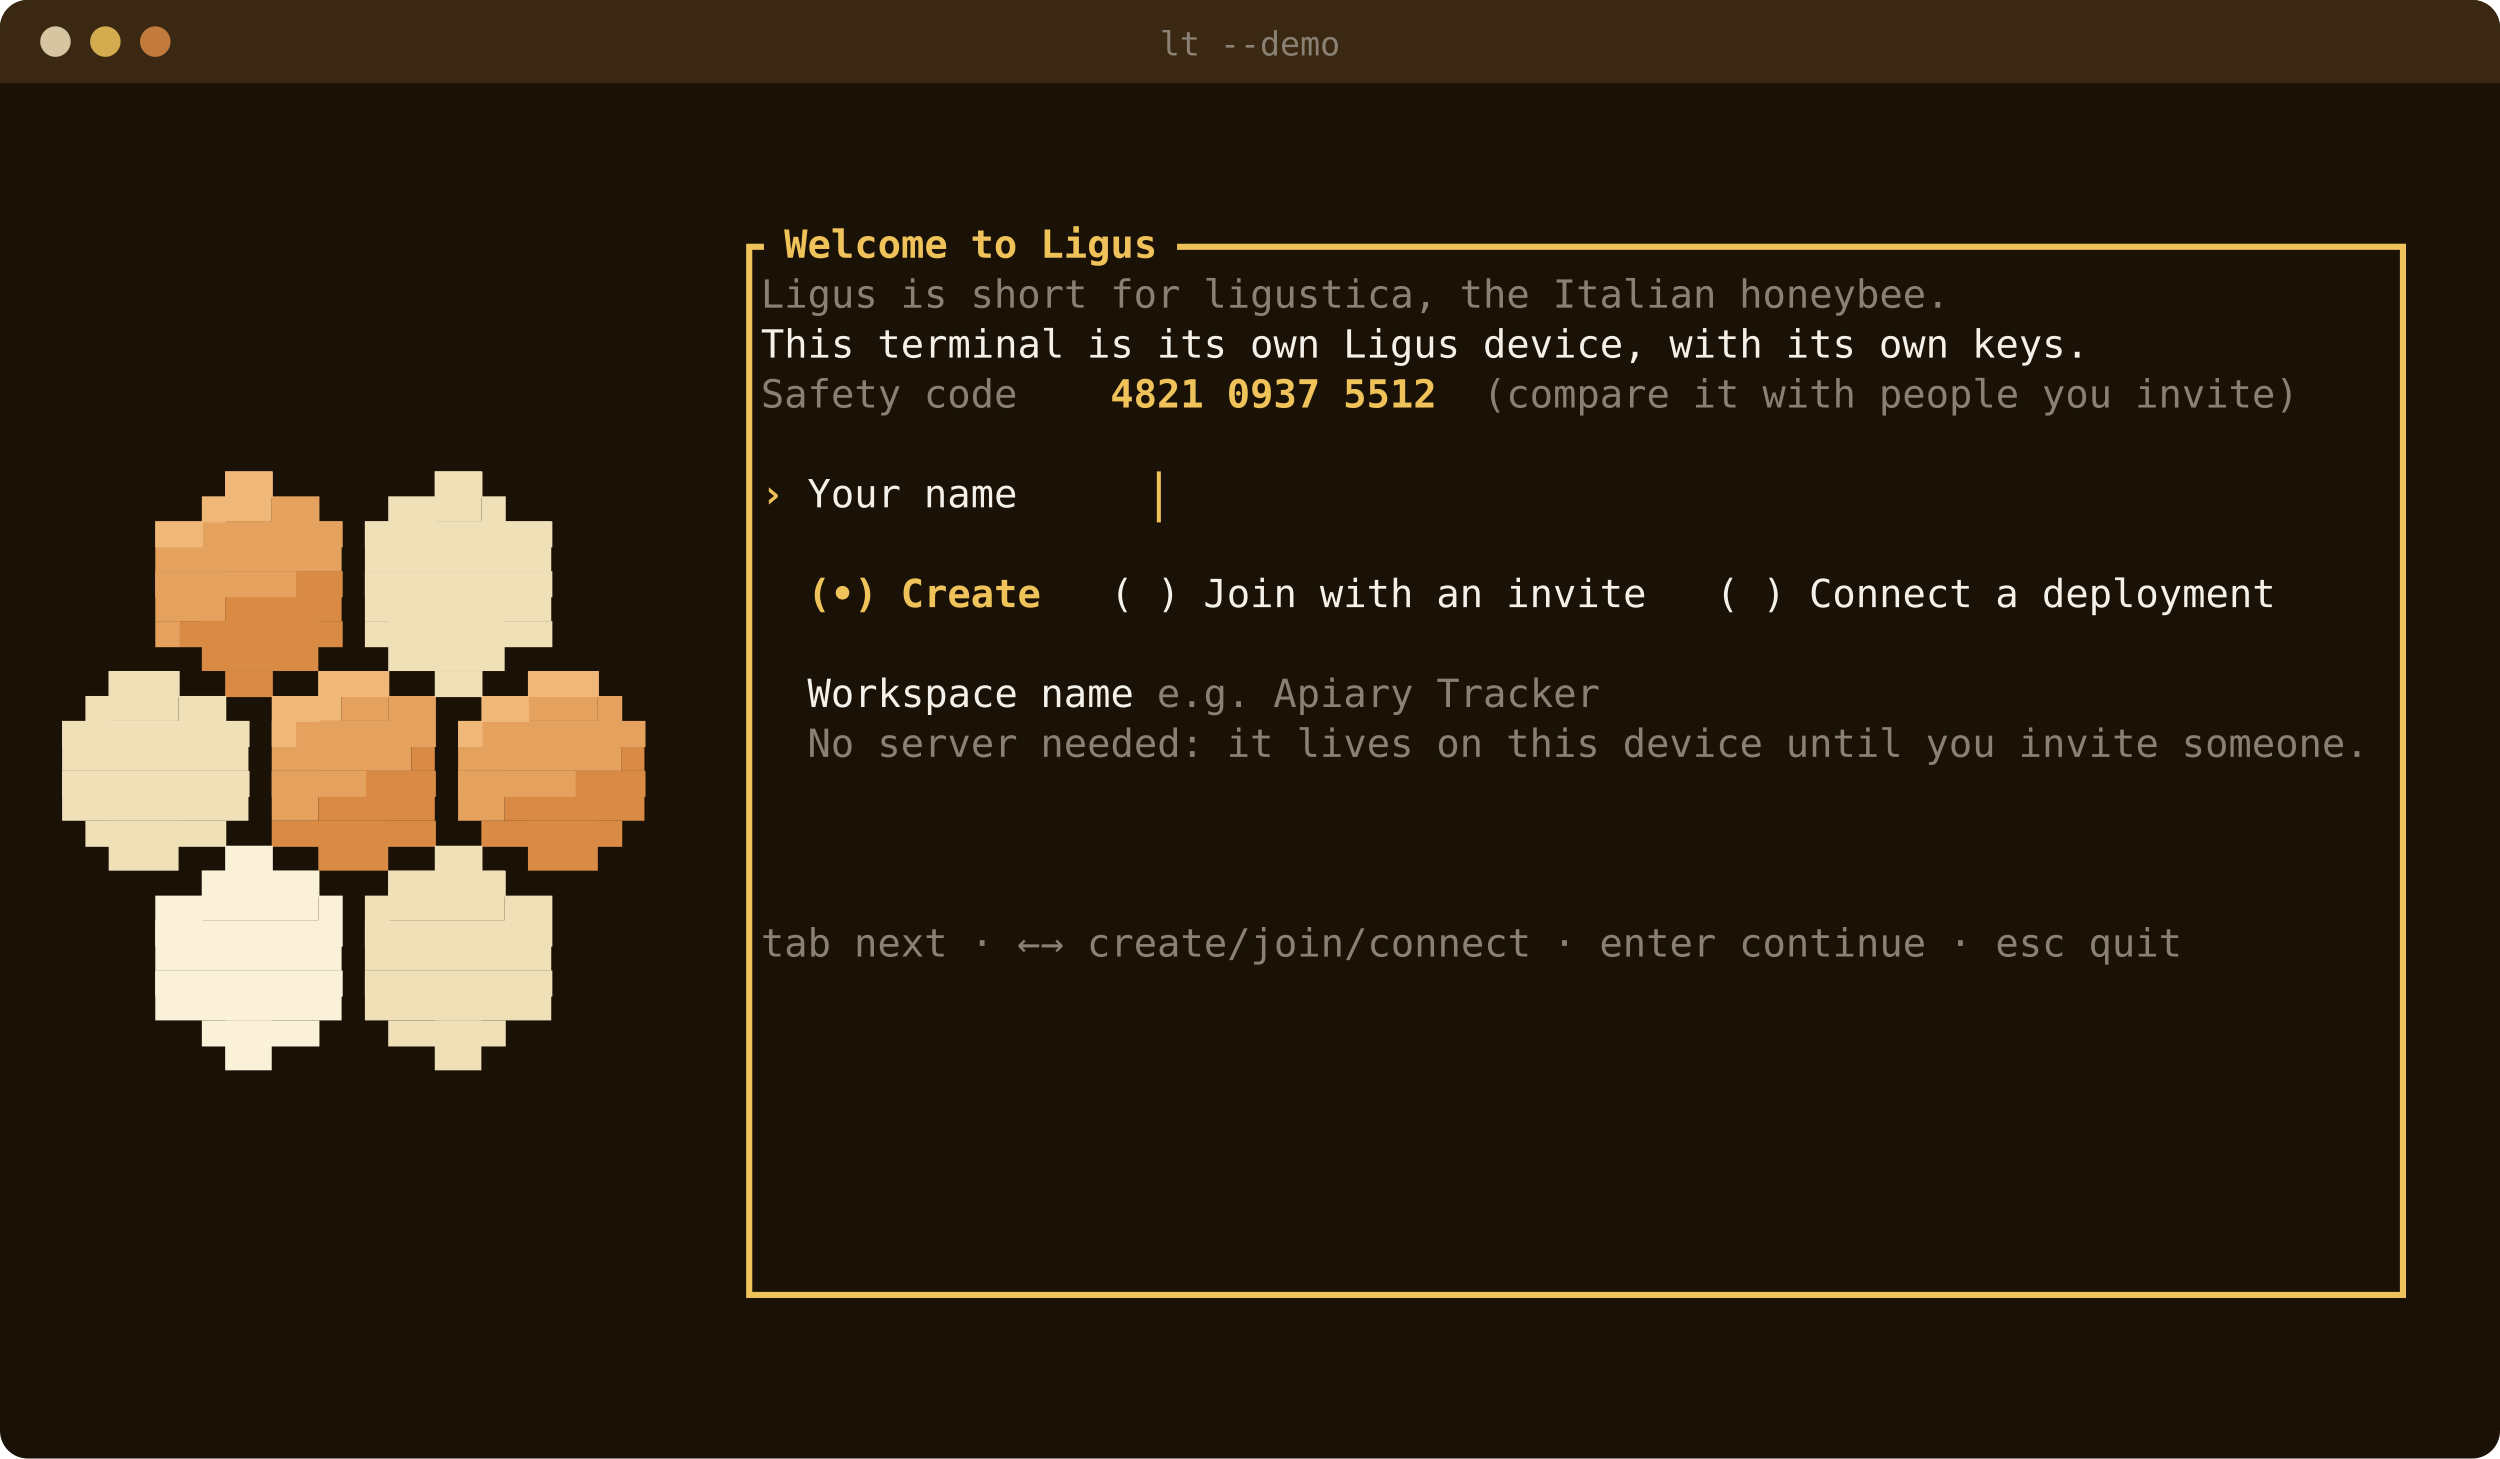
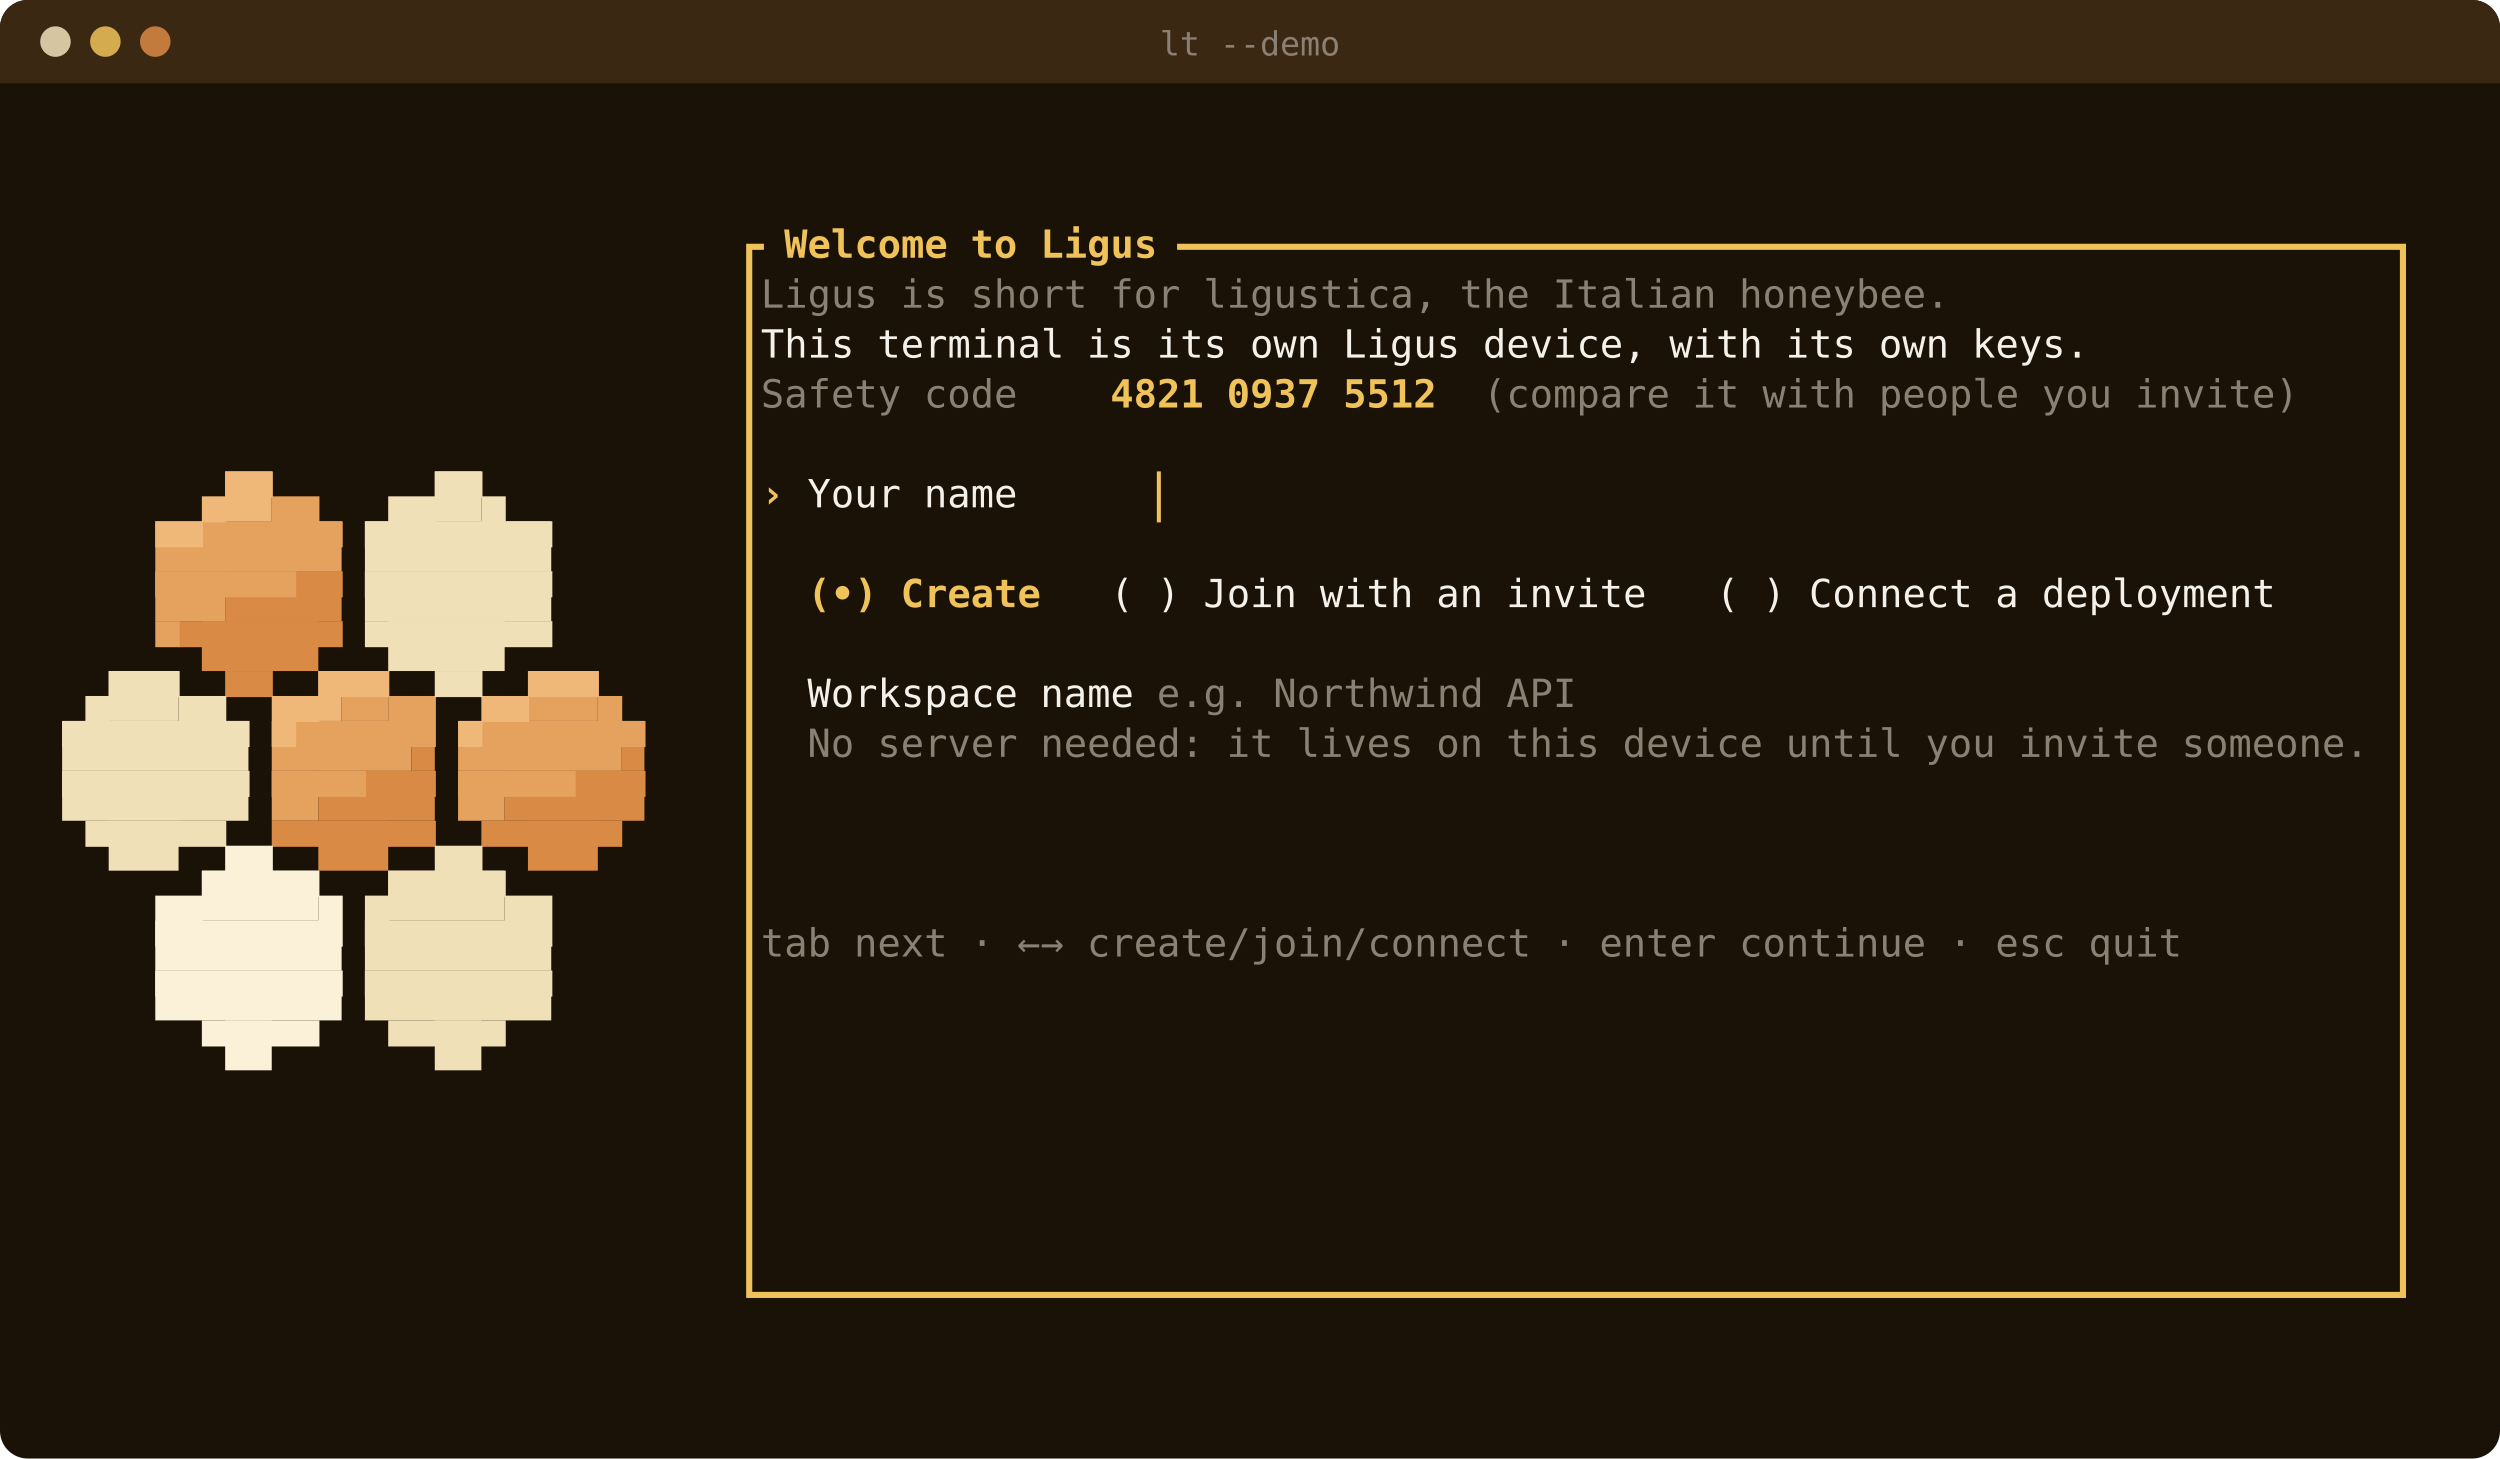
<svg xmlns="http://www.w3.org/2000/svg" width="901.6" height="526" aria-label="lt: first run" viewBox="0 0 901.6 526">
  <rect width="901.6" height="526" fill="#1a1206" rx="10" />
  <path fill="#3a2812" d="M10 0h881.6a10 10 0 0 1 10 10v20H0V10A10 10 0 0 1 10 0" />
  <circle cx="20" cy="15" r="5.5" fill="#f0e0b8" opacity=".85" />
  <circle cx="38" cy="15" r="5.5" fill="#f0c25a" opacity=".85" />
  <circle cx="56" cy="15" r="5.5" fill="#d98a44" opacity=".85" />
  <text x="450.8" y="20" fill="#8a8073" font-family="ui-monospace,SFMono-Regular,Menlo,Consolas,'DejaVu Sans Mono','Liberation Mono',monospace" font-size="12" text-anchor="middle">lt --demo</text>
  <path fill="#f0b878" d="M81.2 170H98v18H81.2z" />
  <path fill="#f0e0b8" d="M156.8 170h16.8v18h-16.8z" />
  <path fill="#e5a15e" d="M56 188h67.2v18H56z" />
  <path fill="#f0e0b8" d="M131.6 188h67.2v18h-67.2z" />
  <path fill="#e5a15e" d="M56 206h25.2v18H56z" />
  <path fill="#d98a44" d="M81.2 206h42v18h-42z" />
  <path fill="#f0e0b8" d="M131.6 206h67.2v18h-67.2z" />
  <path fill="#d98a44" d="M72.8 224h42v18h-42z" />
  <path fill="#f0e0b8" d="M140 224h42v18h-42zM39.2 242h25.2v18H39.2z" />
  <path fill="#f0b878" d="M114.8 242h8.4v18h-8.4z" />
  <path fill="#e5a15e" d="M123.2 242H140v18h-16.8zm67.2 0h25.2v18h-25.2z" />
  <path fill="#f0e0b8" d="M22.4 260h67.2v18H22.4z" />
  <path fill="#e5a15e" d="M98 260h50.4v18H98z" />
  <path fill="#d98a44" d="M148.4 260h8.4v18h-8.4z" />
  <path fill="#e5a15e" d="M165.2 260H224v18h-58.8z" />
  <path fill="#d98a44" d="M224 260h8.4v18H224z" />
  <path fill="#f0e0b8" d="M22.4 278h67.2v18H22.4z" />
  <path fill="#e5a15e" d="M98 278h16.8v18H98z" />
  <path fill="#d98a44" d="M114.8 278h42v18h-42z" />
  <path fill="#e5a15e" d="M165.2 278H182v18h-16.8z" />
  <path fill="#d98a44" d="M182 278h50.4v18H182z" />
  <path fill="#f0e0b8" d="M39.2 296h25.2v18H39.2z" />
  <path fill="#d98a44" d="M114.8 296H140v18h-25.2zm75.6 0h25.2v18h-25.2z" />
  <path fill="#fbf1d8" d="M72.8 314h42v18h-42z" />
  <path fill="#f0e0b8" d="M140 314h42v18h-42z" />
  <path fill="#fbf1d8" d="M56 332h67.2v18H56z" />
  <path fill="#f0e0b8" d="M131.6 332h67.2v18h-67.2z" />
  <path fill="#fbf1d8" d="M56 350h67.2v18H56z" />
  <path fill="#f0e0b8" d="M131.6 350h67.2v18h-67.2z" />
  <path fill="#fbf1d8" d="M81.2 368H98v18H81.2z" />
  <path fill="#f0e0b8" d="M156.8 368h16.8v18h-16.8z" />
  <path fill="#d98a44" d="M106.4 206h17.2v9.4h-17.2zm-42 18h59.2v9.4H64.4zm16.8 18h17.2v9.4H81.2zm50.4 36h25.6v9.4h-25.6zm75.6 0h25.6v9.4h-25.6zM98 296h59.2v9.4H98zm75.6 0h50.8v9.4h-50.8z" />
  <path fill="#e5a15e" d="M98 179h17.2v9.4H98zm-25.2 9h50.8v9.4H72.8zM56 206h50.8v9.4H56zm0 18h8.8v9.4H56zm84 27h17.2v9.4H140zm75.6 0h8.8v9.4h-8.8zm-109.2 9h50.8v9.4h-50.8zm67.2 0h59.2v9.4h-59.2zM98 278h34v9.4H98zm67.2 0h42.4v9.4h-42.4z" />
  <path fill="#f0b878" d="M72.8 179h8.8v9.4h-8.8zm8.4-9h17.2v9.4H81.2zM56 188h17.2v9.4H56zm42 63h17.2v9.4H98zm16.8-9h25.6v9.4h-25.6zm58.8 9h17.2v9.4h-17.2zm16.8-9H216v9.4h-25.6zM98 260h8.8v9.4H98zm67.2 0h8.8v9.4h-8.8z" />
  <path fill="#f0c25a" d="M417.2 170h1.45v18.4h-1.45z" />
  <path fill="#f0e0b8" d="M140 179h17.2v9.4H140zm16.8-9H174v9.4h-17.2zm16.8 9h8.8v9.4h-8.8zm-42 9h67.6v9.4h-67.6zm0 18h67.6v9.4h-67.6zm0 18h67.6v9.4h-67.6zM30.8 251h8.8v9.4h-8.8zm8.4-9h25.6v9.4H39.2zm25.2 9h17.2v9.4H64.4zm92.4-9H174v9.4h-17.2zM22.4 260H90v9.4H22.4zm0 18H90v9.4H22.4zm8.4 18h50.8v9.4H30.8zm126 9H174v9.4h-17.2zm-25.2 18h8.8v9.4h-8.8zm8.4-9h42.4v9.4H140zm42 9h17.2v9.4H182zm-50.4 9h67.6v9.4h-67.6zm0 18h67.6v9.4h-67.6zm8.4 18h42.4v9.4H140z" />
  <path fill="#fbf1d8" d="M81.2 305h17.2v9.4H81.2zM56 323h17.2v9.4H56zm16.8-9h42.4v9.4H72.8zm42 9h8.8v9.4h-8.8zM56 332h67.6v9.4H56zm0 18h67.6v9.4H56zm16.8 18h42.4v9.4H72.8z" />
  <path fill="none" stroke="#f0c25a" stroke-linecap="square" stroke-width="2.2" d="M270.2 89h4.2m-4.2 0v9m159.6-9h4.2m-4.2 0h-4.2m12.6 0h4.2m-4.2 0H434m12.6 0h4.2m-4.2 0h-4.2m12.6 0h4.2m-4.2 0h-4.2m12.6 0h4.2m-4.2 0h-4.2m12.6 0h4.2m-4.2 0h-4.2m12.6 0h4.2m-4.2 0H476m12.6 0h4.2m-4.2 0h-4.2m12.6 0h4.2m-4.2 0h-4.2m12.6 0h4.2m-4.2 0h-4.2m12.6 0h4.2m-4.2 0h-4.2m12.6 0h4.2m-4.2 0H518m12.6 0h4.2m-4.2 0h-4.2m12.6 0h4.2m-4.2 0h-4.2m12.6 0h4.2m-4.2 0h-4.2m12.6 0h4.2m-4.2 0h-4.2m12.6 0h4.2m-4.2 0H560m12.6 0h4.2m-4.2 0h-4.2m12.6 0h4.2m-4.2 0h-4.2m12.6 0h4.2m-4.2 0h-4.2m12.6 0h4.2m-4.2 0h-4.2m12.6 0h4.2m-4.2 0H602m12.6 0h4.2m-4.2 0h-4.2m12.6 0h4.2m-4.2 0h-4.2m12.6 0h4.2m-4.2 0h-4.2m12.6 0h4.2m-4.2 0h-4.2m12.6 0h4.2m-4.2 0H644m12.6 0h4.2m-4.2 0h-4.2m12.6 0h4.2m-4.2 0h-4.2m12.6 0h4.2m-4.2 0h-4.2m12.6 0h4.2m-4.2 0h-4.2m12.6 0h4.2m-4.2 0H686m12.6 0h4.2m-4.2 0h-4.2m12.6 0h4.2m-4.2 0h-4.2m12.6 0h4.2m-4.2 0h-4.2m12.6 0h4.2m-4.2 0h-4.2m12.6 0h4.2m-4.2 0H728m12.6 0h4.2m-4.2 0h-4.2m12.6 0h4.2m-4.2 0h-4.2m12.6 0h4.2m-4.2 0h-4.2m12.6 0h4.2m-4.2 0h-4.2m12.6 0h4.2m-4.2 0H770m12.6 0h4.2m-4.2 0h-4.2m12.6 0h4.2m-4.2 0h-4.2m12.6 0h4.2m-4.2 0h-4.2m12.6 0h4.2m-4.2 0h-4.2m12.6 0h4.2m-4.2 0H812m12.6 0h4.2m-4.2 0h-4.2m12.6 0h4.2m-4.2 0h-4.2m12.6 0h4.2m-4.2 0h-4.2m12.6 0h4.2m-4.2 0h-4.2m12.6 0h4.2m-4.2 0H854m12.6 0v9m0-9h-4.2m-592.2 18v-9m0 9v9m596.4-9v-9m0 9v9m-596.4 9v-9m0 9v9m596.4-9v-9m0 9v9m-596.4 9v-9m0 9v9m596.4-9v-9m0 9v9m-596.4 9v-9m0 9v9m596.4-9v-9m0 9v9m-596.4 9v-9m0 9v9m596.4-9v-9m0 9v9m-596.4 9v-9m0 9v9m596.4-9v-9m0 9v9m-596.4 9v-9m0 9v9m596.4-9v-9m0 9v9m-596.4 9v-9m0 9v9m596.4-9v-9m0 9v9m-596.4 9v-9m0 9v9m596.4-9v-9m0 9v9m-596.4 9v-9m0 9v9m596.4-9v-9m0 9v9m-596.4 9v-9m0 9v9m596.4-9v-9m0 9v9m-596.4 9v-9m0 9v9m596.4-9v-9m0 9v9m-596.4 9v-9m0 9v9m596.4-9v-9m0 9v9m-596.4 9v-9m0 9v9m596.4-9v-9m0 9v9m-596.4 9v-9m0 9v9m596.4-9v-9m0 9v9m-596.4 9v-9m0 9v9m596.4-9v-9m0 9v9m-596.4 9v-9m0 9v9m596.4-9v-9m0 9v9m-596.4 9v-9m0 9v9m596.4-9v-9m0 9v9m-596.4 9v-9m0 9v9m596.4-9v-9m0 9v9m-596.4 9v-9m0 9v9m596.4-9v-9m0 9v9m-596.4 9v-9m0 9h4.2m4.2 0h4.2m-4.2 0h-4.2m12.6 0h4.2m-4.2 0h-4.2m12.6 0h4.2m-4.2 0h-4.2m12.6 0h4.2m-4.2 0h-4.2m12.6 0h4.2m-4.2 0H308m12.6 0h4.2m-4.2 0h-4.2m12.6 0h4.2m-4.2 0h-4.2m12.6 0h4.2m-4.2 0h-4.2m12.6 0h4.2m-4.2 0h-4.2m12.6 0h4.2m-4.2 0H350m12.6 0h4.2m-4.2 0h-4.2m12.6 0h4.2m-4.2 0h-4.2m12.6 0h4.2m-4.2 0h-4.2m12.6 0h4.2m-4.2 0h-4.2m12.6 0h4.2m-4.2 0H392m12.6 0h4.2m-4.2 0h-4.2m12.6 0h4.2m-4.2 0h-4.2m12.6 0h4.2m-4.2 0h-4.2m12.6 0h4.2m-4.2 0h-4.2m12.6 0h4.2m-4.2 0H434m12.6 0h4.2m-4.2 0h-4.2m12.6 0h4.2m-4.2 0h-4.2m12.6 0h4.2m-4.2 0h-4.2m12.6 0h4.2m-4.2 0h-4.2m12.6 0h4.2m-4.2 0H476m12.6 0h4.2m-4.2 0h-4.2m12.6 0h4.2m-4.2 0h-4.2m12.6 0h4.2m-4.2 0h-4.2m12.6 0h4.2m-4.2 0h-4.2m12.6 0h4.2m-4.2 0H518m12.6 0h4.2m-4.2 0h-4.2m12.6 0h4.2m-4.2 0h-4.2m12.6 0h4.2m-4.2 0h-4.2m12.6 0h4.2m-4.2 0h-4.2m12.6 0h4.2m-4.2 0H560m12.6 0h4.2m-4.2 0h-4.2m12.6 0h4.2m-4.2 0h-4.2m12.6 0h4.2m-4.2 0h-4.2m12.6 0h4.2m-4.2 0h-4.2m12.6 0h4.2m-4.2 0H602m12.6 0h4.2m-4.2 0h-4.2m12.6 0h4.2m-4.2 0h-4.2m12.6 0h4.2m-4.2 0h-4.2m12.6 0h4.2m-4.2 0h-4.2m12.6 0h4.2m-4.2 0H644m12.6 0h4.2m-4.2 0h-4.2m12.6 0h4.2m-4.2 0h-4.2m12.6 0h4.2m-4.2 0h-4.2m12.6 0h4.2m-4.2 0h-4.2m12.6 0h4.2m-4.2 0H686m12.6 0h4.2m-4.2 0h-4.2m12.6 0h4.2m-4.2 0h-4.2m12.6 0h4.2m-4.2 0h-4.2m12.6 0h4.2m-4.2 0h-4.2m12.6 0h4.2m-4.2 0H728m12.6 0h4.2m-4.2 0h-4.2m12.6 0h4.2m-4.2 0h-4.2m12.6 0h4.2m-4.2 0h-4.2m12.6 0h4.2m-4.2 0h-4.2m12.6 0h4.2m-4.2 0H770m12.6 0h4.2m-4.2 0h-4.2m12.6 0h4.2m-4.2 0h-4.2m12.6 0h4.2m-4.2 0h-4.2m12.6 0h4.2m-4.2 0h-4.2m12.6 0h4.2m-4.2 0H812m12.6 0h4.2m-4.2 0h-4.2m12.6 0h4.2m-4.2 0h-4.2m12.6 0h4.2m-4.2 0h-4.2m12.6 0h4.2m-4.2 0h-4.2m12.6 0h4.2m-4.2 0H854m12.6 0v-9m0 9h-4.2" />
  <g font-family="ui-monospace,SFMono-Regular,Menlo,Consolas,'DejaVu Sans Mono','Liberation Mono',monospace" font-size="14">
    <text x="282.8 291.2 299.6 308 316.4 324.8 333.2" y="92.96" fill="#f0c25a" font-weight="700">Welcome</text>
    <text x="350 358.4" y="92.96" fill="#f0c25a" font-weight="700">to</text>
    <text x="375.2 383.6 392 400.4 408.8" y="92.96" fill="#f0c25a" font-weight="700">Ligus</text>
    <text x="274.4 282.8 291.2 299.6 308" y="110.96" fill="#8a8073">Ligus</text>
    <text x="324.8 333.2" y="110.96" fill="#8a8073">is</text>
    <text x="350 358.4 366.8 375.2 383.6" y="110.96" fill="#8a8073">short</text>
    <text x="400.4 408.8 417.2" y="110.96" fill="#8a8073">for</text>
    <text x="434 442.4 450.8 459.2 467.6 476 484.4 492.8 501.2 509.6" y="110.96" fill="#8a8073">ligustica,</text>
    <text x="526.4 534.8 543.2" y="110.96" fill="#8a8073">the</text>
    <text x="560 568.4 576.8 585.2 593.6 602 610.4" y="110.96" fill="#8a8073">Italian</text>
    <text x="627.2 635.6 644 652.4 660.8 669.2 677.6 686 694.4" y="110.96" fill="#8a8073">honeybee.</text>
    <text x="274.4 282.8 291.2 299.6" y="128.96" fill="#f4f1ea">This</text>
    <text x="316.4 324.8 333.2 341.6 350 358.4 366.8 375.2" y="128.96" fill="#f4f1ea">terminal</text>
    <text x="392 400.4" y="128.96" fill="#f4f1ea">is</text>
    <text x="417.2 425.6 434" y="128.96" fill="#f4f1ea">its</text>
    <text x="450.8 459.2 467.6" y="128.96" fill="#f4f1ea">own</text>
    <text x="484.4 492.8 501.2 509.6 518" y="128.96" fill="#f4f1ea">Ligus</text>
    <text x="534.8 543.2 551.6 560 568.4 576.8 585.2" y="128.96" fill="#f4f1ea">device,</text>
    <text x="602 610.4 618.8 627.2" y="128.96" fill="#f4f1ea">with</text>
    <text x="644 652.4 660.8" y="128.96" fill="#f4f1ea">its</text>
    <text x="677.6 686 694.4" y="128.96" fill="#f4f1ea">own</text>
    <text x="711.2 719.6 728 736.4 744.8" y="128.96" fill="#f4f1ea">keys.</text>
    <text x="274.4 282.8 291.2 299.6 308 316.4" y="146.96" fill="#8a8073">Safety</text>
    <text x="333.2 341.6 350 358.4" y="146.96" fill="#8a8073">code</text>
    <text x="400.4 408.8 417.2 425.6" y="146.96" fill="#f0c25a" font-weight="700">4821</text>
    <text x="442.4 450.8 459.2 467.6" y="146.96" fill="#f0c25a" font-weight="700">0937</text>
    <text x="484.4 492.8 501.2 509.6" y="146.96" fill="#f0c25a" font-weight="700">5512</text>
    <text x="534.8 543.2 551.6 560 568.4 576.8 585.2 593.6" y="146.96" fill="#8a8073">(compare</text>
    <text x="610.4 618.8" y="146.96" fill="#8a8073">it</text>
    <text x="635.6 644 652.4 660.8" y="146.96" fill="#8a8073">with</text>
    <text x="677.6 686 694.4 702.8 711.2 719.6" y="146.96" fill="#8a8073">people</text>
    <text x="736.4 744.8 753.2" y="146.96" fill="#8a8073">you</text>
    <text x="770 778.4 786.8 795.2 803.6 812 820.4" y="146.96" fill="#8a8073">invite)</text>
    <text x="274.4" y="182.96" fill="#f0c25a" font-weight="700">›</text>
    <text x="291.2 299.6 308 316.4" y="182.96" fill="#f4f1ea">Your</text>
    <text x="333.2 341.6 350 358.4" y="182.96" fill="#f4f1ea">name</text>
    <text x="291.2 299.6 308" y="218.96" fill="#f0c25a" font-weight="700">(•)</text>
    <text x="324.8 333.2 341.6 350 358.4 366.8" y="218.96" fill="#f0c25a" font-weight="700">Create</text>
    <text x="400.4" y="218.96" fill="#f4f1ea">(</text>
    <text x="417.2" y="218.96" fill="#f4f1ea">)</text>
    <text x="434 442.4 450.8 459.2" y="218.96" fill="#f4f1ea">Join</text>
    <text x="476 484.4 492.8 501.2" y="218.96" fill="#f4f1ea">with</text>
    <text x="518 526.4" y="218.96" fill="#f4f1ea">an</text>
    <text x="543.2 551.6 560 568.4 576.8 585.2" y="218.96" fill="#f4f1ea">invite</text>
    <text x="618.8" y="218.96" fill="#f4f1ea">(</text>
    <text x="635.6" y="218.96" fill="#f4f1ea">)</text>
    <text x="652.4 660.8 669.2 677.6 686 694.4 702.8" y="218.96" fill="#f4f1ea">Connect</text>
    <text x="719.6" y="218.96" fill="#f4f1ea">a</text>
    <text x="736.4 744.8 753.2 761.6 770 778.4 786.8 795.2 803.6 812" y="218.96" fill="#f4f1ea">deployment</text>
    <text x="291.2 299.6 308 316.4 324.8 333.2 341.6 350 358.4" y="254.96" fill="#f4f1ea">Workspace</text>
    <text x="375.2 383.6 392 400.4" y="254.96" fill="#f4f1ea">name</text>
    <text x="417.2 425.6 434 442.4" y="254.96" fill="#8a8073">e.g.</text>
-     <text x="459.2 467.6 476 484.4 492.8 501.2" y="254.96" fill="#8a8073">Apiary</text>
-     <text x="518 526.4 534.8 543.2 551.6 560 568.4" y="254.96" fill="#8a8073">Tracker</text>
+     <text x="459.2 467.6 476 484.4 492.8 501.2 509.6 518 526.4" y="254.96" fill="#8a8073">Northwind</text>
+     <text x="543.2 551.6 560" y="254.96" fill="#8a8073">API</text>
    <text x="291.2 299.6" y="272.96" fill="#8a8073">No</text>
    <text x="316.4 324.8 333.2 341.6 350 358.4" y="272.96" fill="#8a8073">server</text>
    <text x="375.2 383.6 392 400.4 408.8 417.2 425.6" y="272.96" fill="#8a8073">needed:</text>
    <text x="442.4 450.8" y="272.96" fill="#8a8073">it</text>
    <text x="467.6 476 484.4 492.8 501.2" y="272.96" fill="#8a8073">lives</text>
    <text x="518 526.4" y="272.96" fill="#8a8073">on</text>
    <text x="543.2 551.6 560 568.4" y="272.96" fill="#8a8073">this</text>
    <text x="585.2 593.6 602 610.4 618.8 627.2" y="272.96" fill="#8a8073">device</text>
    <text x="644 652.4 660.8 669.2 677.6" y="272.96" fill="#8a8073">until</text>
    <text x="694.4 702.8 711.2" y="272.96" fill="#8a8073">you</text>
    <text x="728 736.4 744.8 753.2 761.6 770" y="272.96" fill="#8a8073">invite</text>
    <text x="786.8 795.2 803.6 812 820.4 828.8 837.2 845.6" y="272.96" fill="#8a8073">someone.</text>
    <text x="274.4 282.8 291.2" y="344.96" fill="#8a8073">tab</text>
    <text x="308 316.4 324.8 333.2" y="344.96" fill="#8a8073">next</text>
    <text x="350" y="344.96" fill="#8a8073">·</text>
    <text x="366.8 375.2" y="344.96" fill="#8a8073">←→</text>
    <text x="392 400.4 408.8 417.2 425.6 434 442.4 450.8 459.2 467.6 476 484.4 492.8 501.2 509.6 518 526.4 534.8 543.2" y="344.96" fill="#8a8073">create/join/connect</text>
    <text x="560" y="344.96" fill="#8a8073">·</text>
    <text x="576.8 585.2 593.6 602 610.4" y="344.96" fill="#8a8073">enter</text>
    <text x="627.2 635.6 644 652.4 660.8 669.2 677.6 686" y="344.96" fill="#8a8073">continue</text>
    <text x="702.8" y="344.96" fill="#8a8073">·</text>
    <text x="719.6 728 736.4" y="344.96" fill="#8a8073">esc</text>
    <text x="753.2 761.6 770 778.4" y="344.96" fill="#8a8073">quit</text>
  </g>
</svg>
